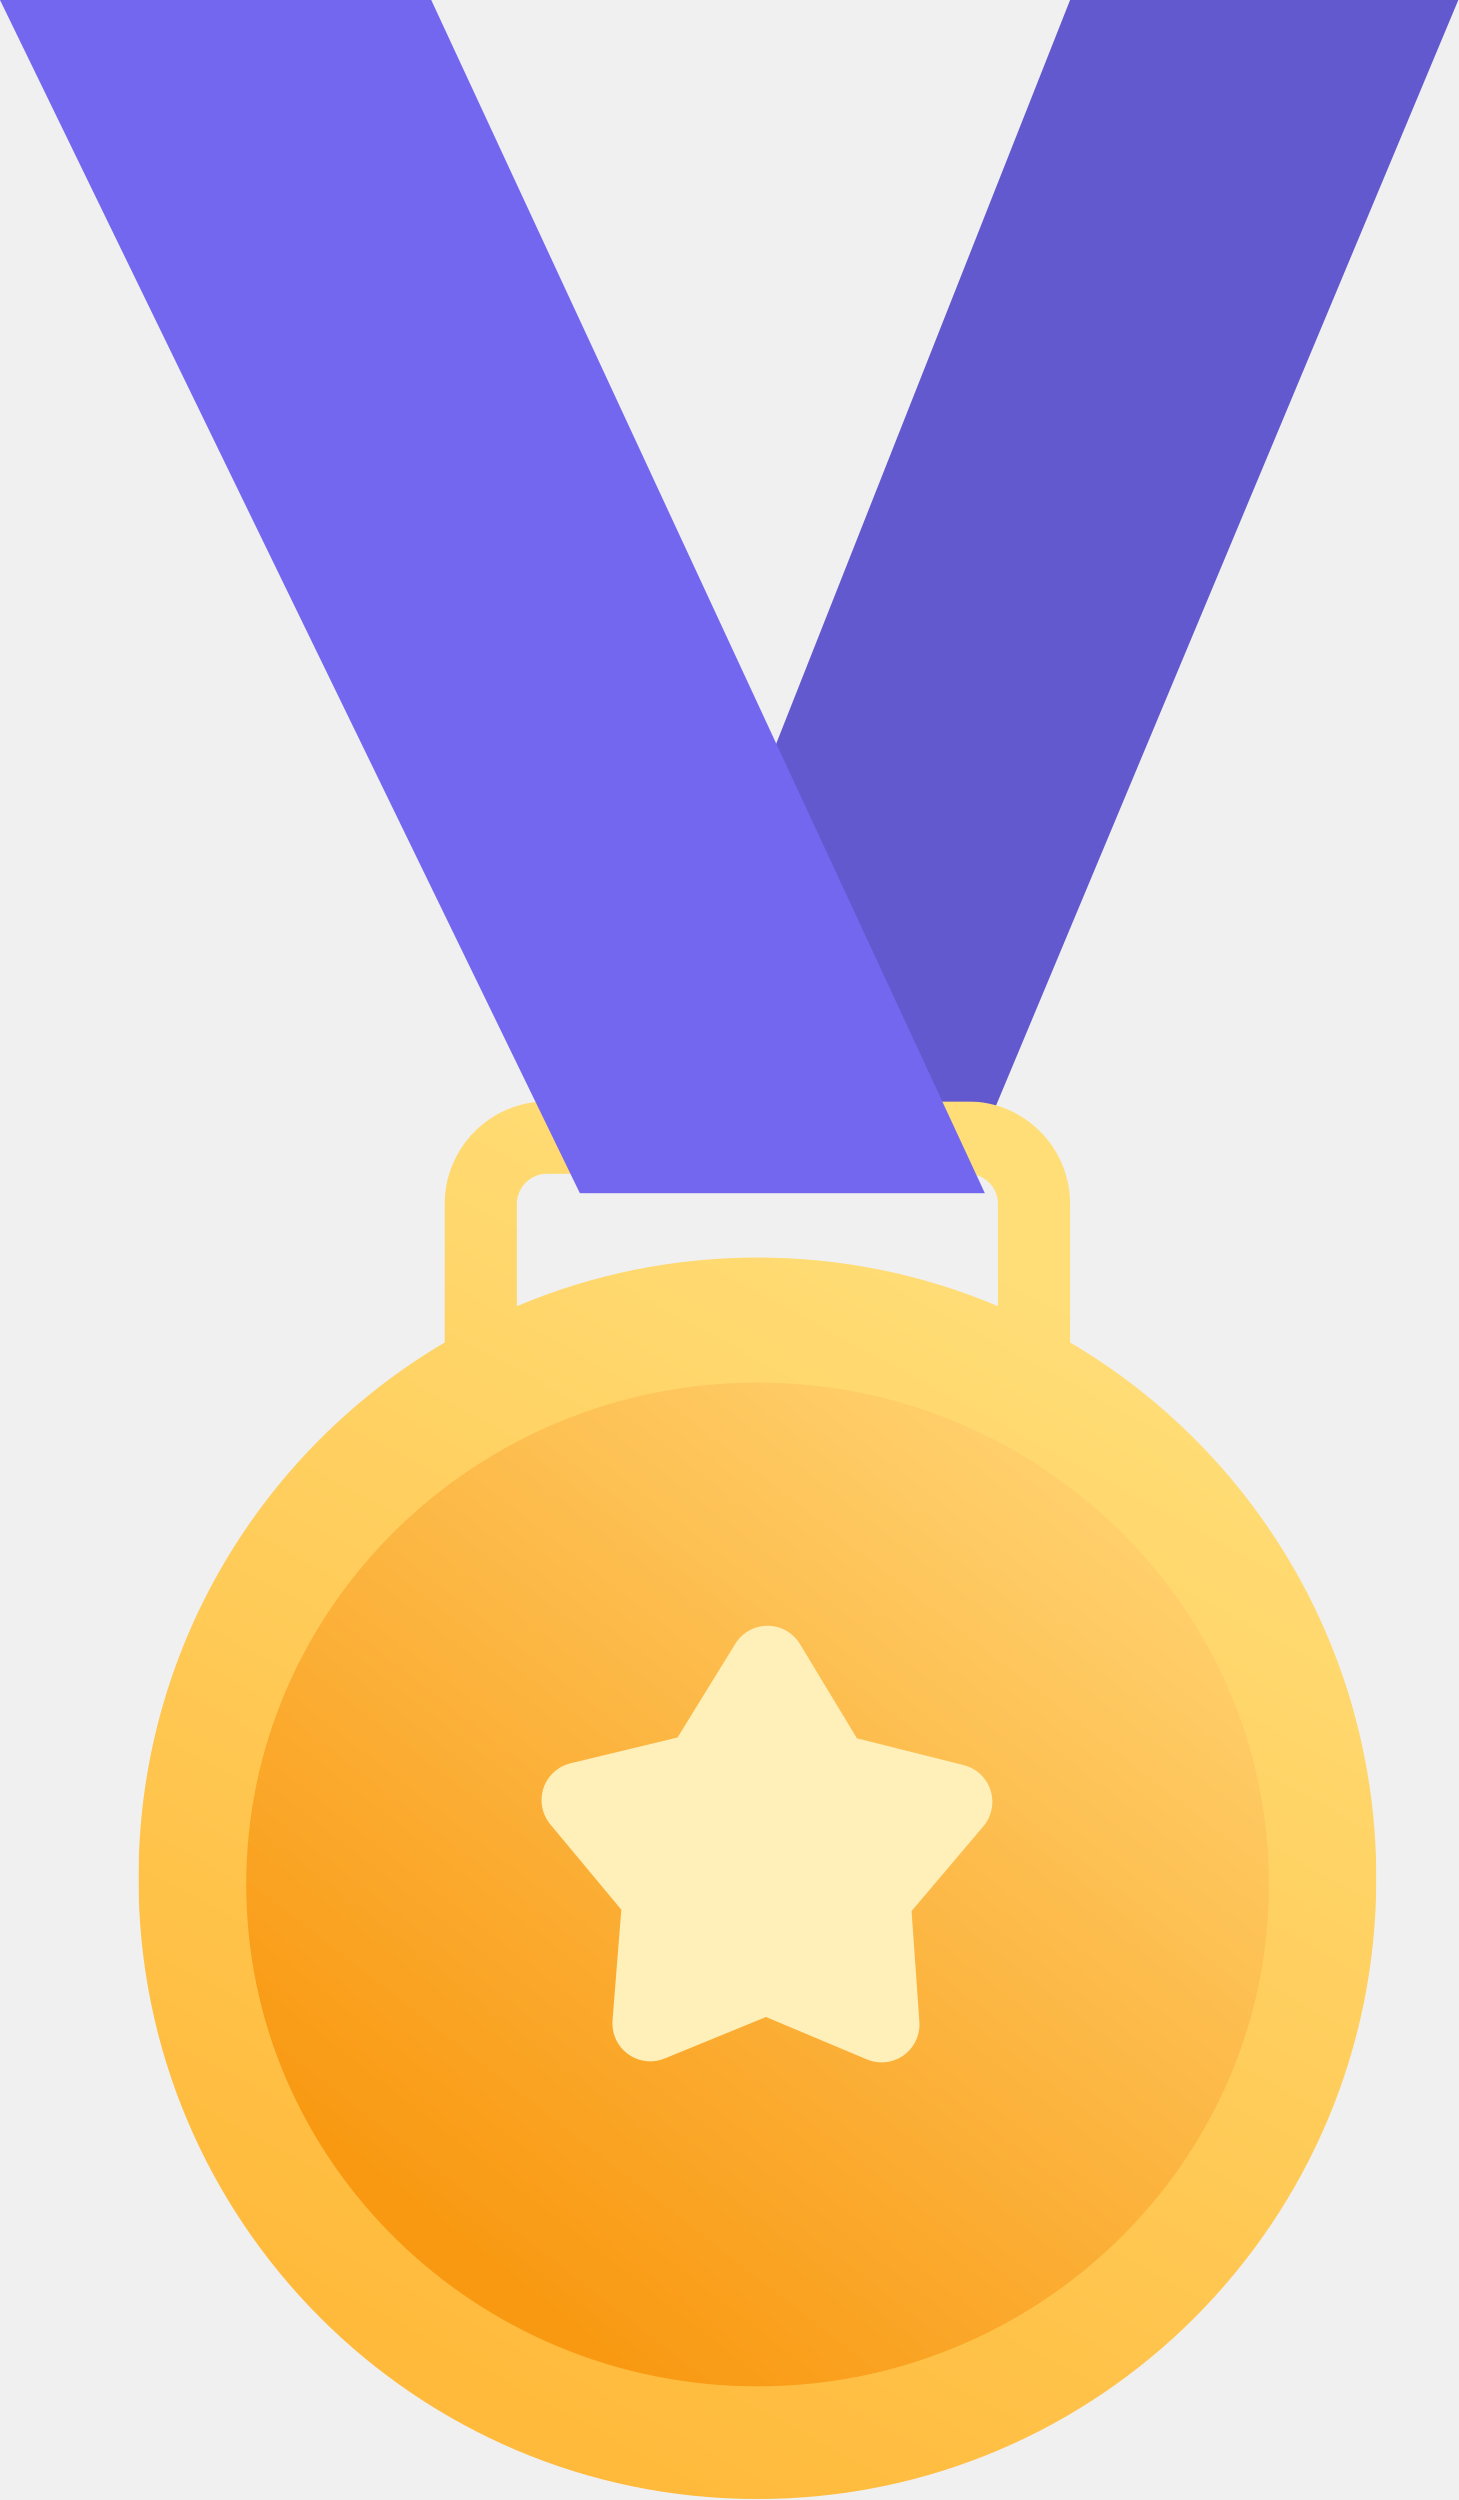
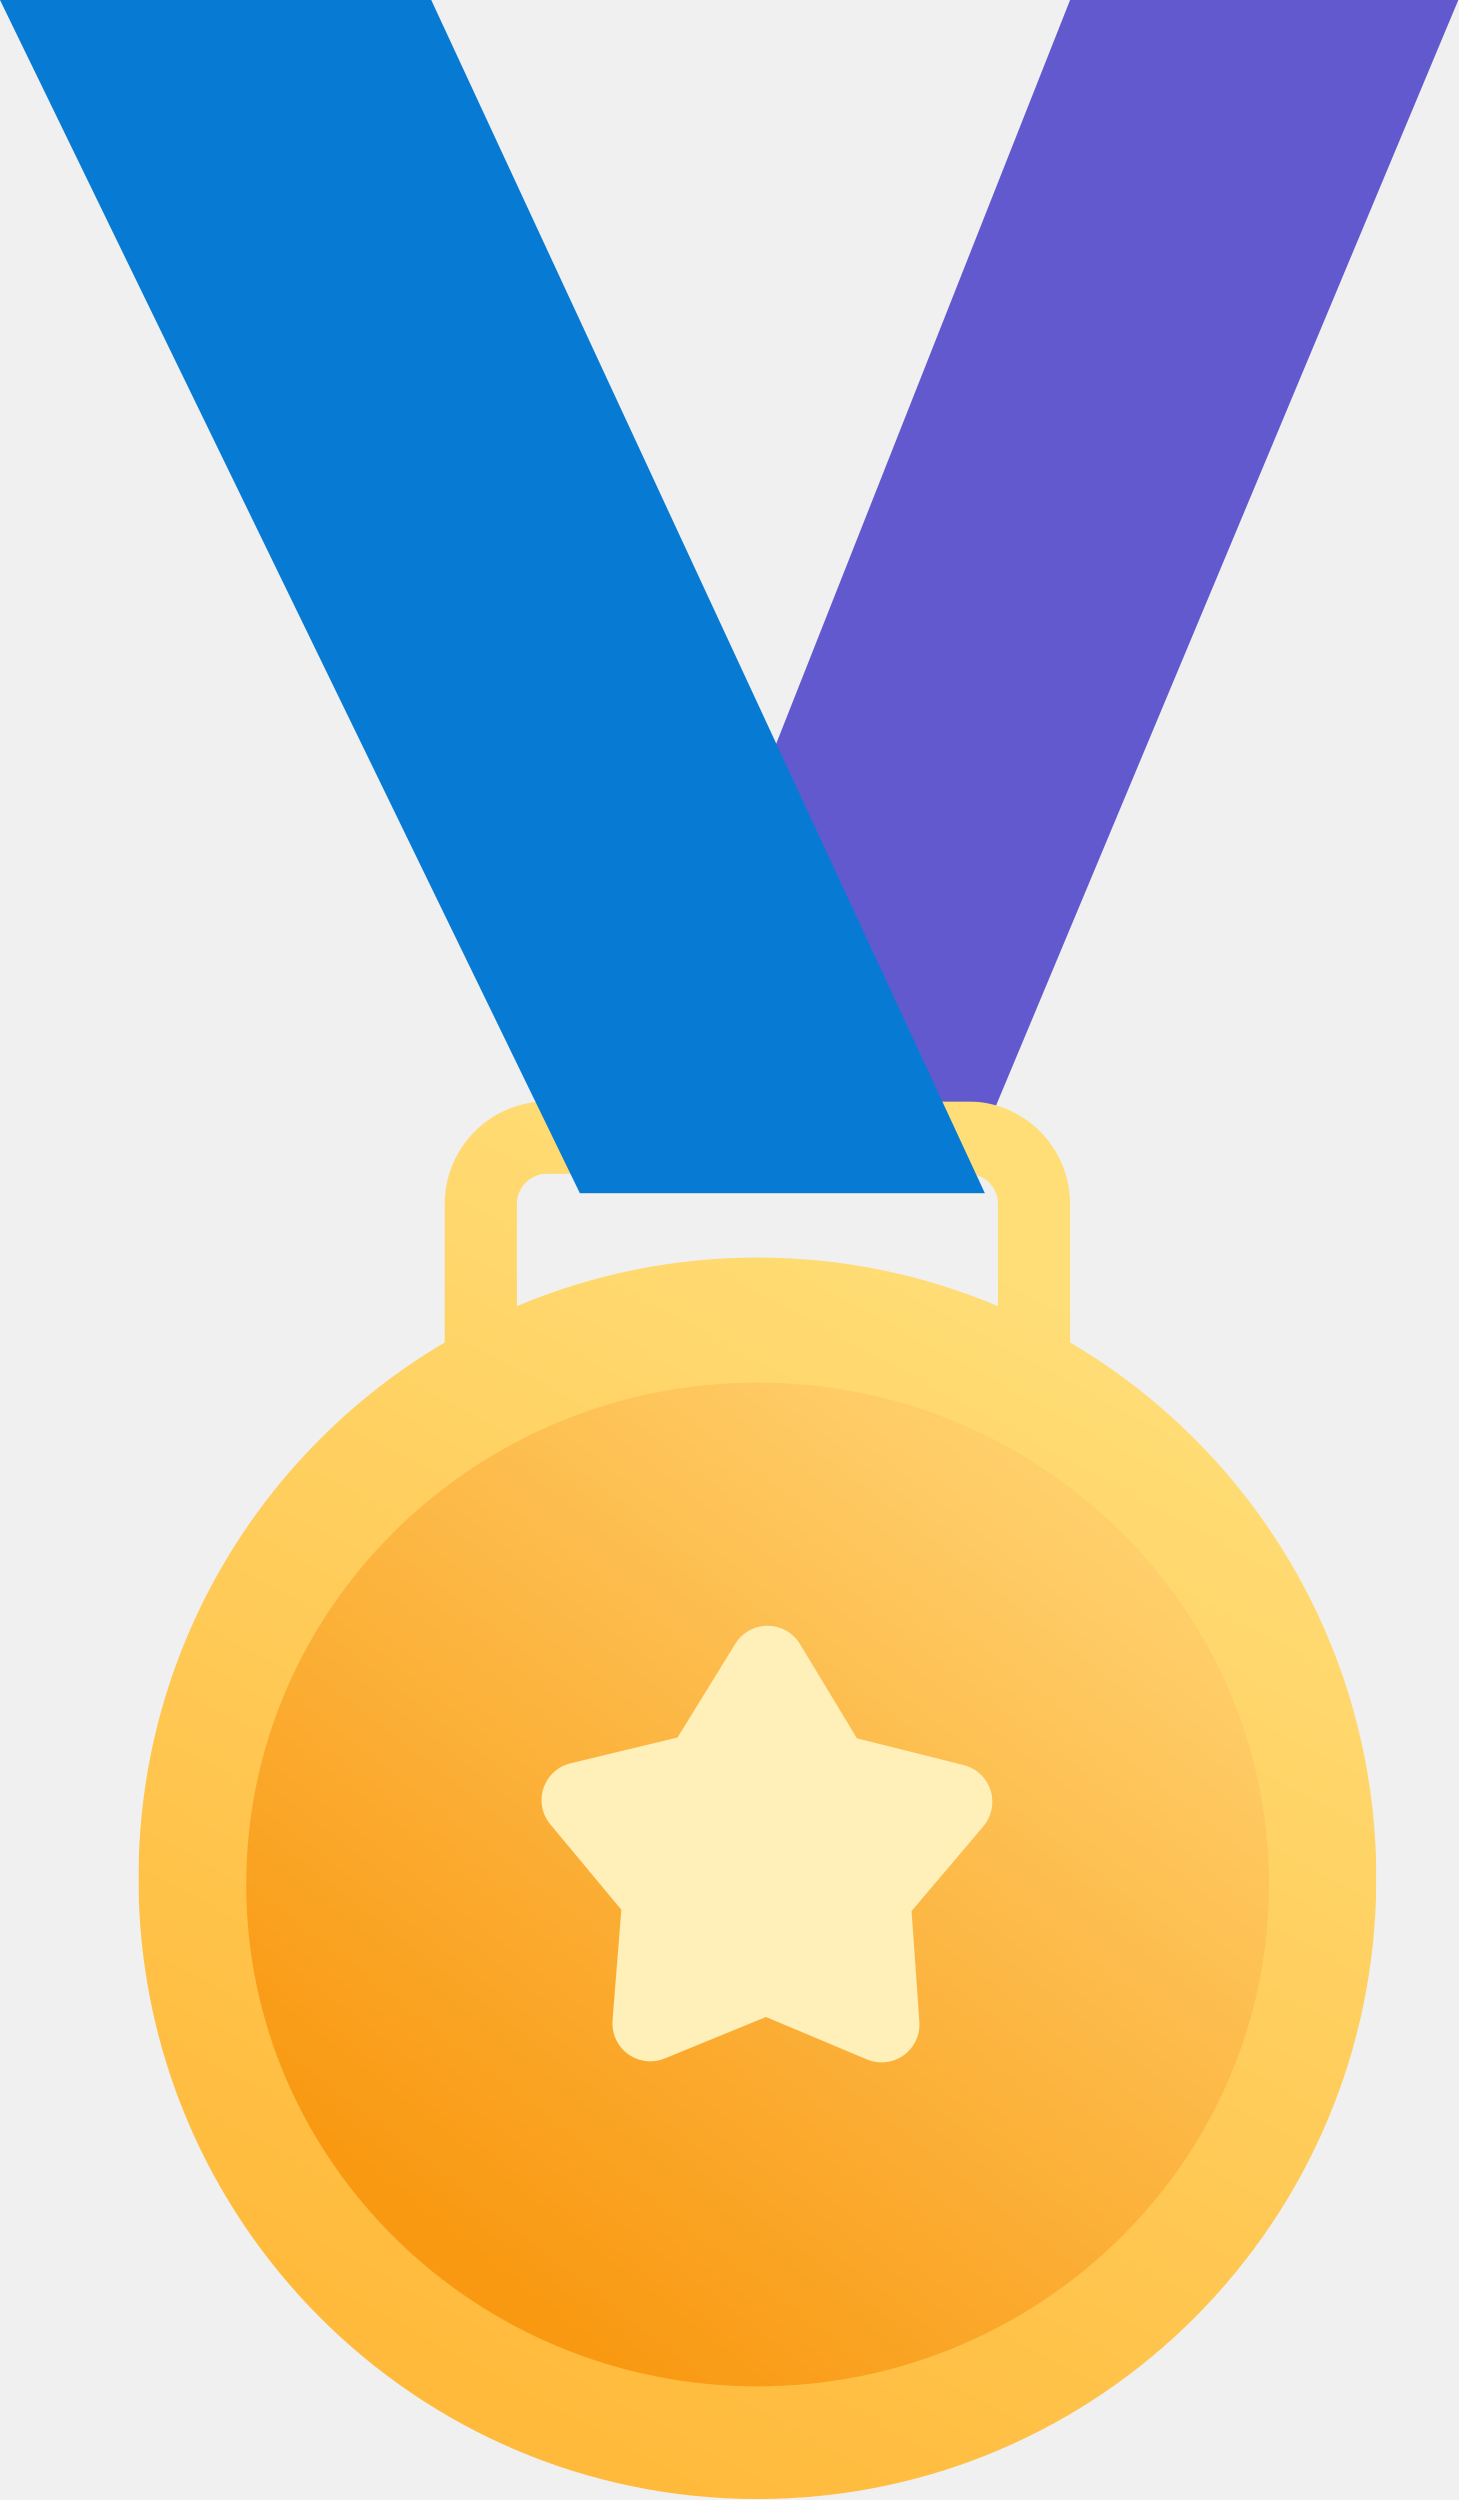
<svg xmlns="http://www.w3.org/2000/svg" xmlns:xlink="http://www.w3.org/1999/xlink" width="77px" height="132px" viewBox="0 0 77 132" version="1.1">
  <defs>
    <polygon id="path-1" points="0.312 0.155 65.67 0.155 65.67 73.949 0.312 73.949" />
    <linearGradient x1="74.194%" y1="12.412%" x2="34.456%" y2="95.336%" id="linearGradient-3">
      <stop stop-color="#FFDE78" offset="0%" />
      <stop stop-color="#FFBA3B" offset="100%" />
    </linearGradient>
    <linearGradient x1="84.444%" y1="12.871%" x2="24.603%" y2="88.537%" id="linearGradient-4">
      <stop stop-color="#FFD06D" offset="0%" />
      <stop stop-color="#F99912" offset="100%" />
    </linearGradient>
  </defs>
  <g id="⚙️-Symbols" stroke="none" stroke-width="1" fill="none" fill-rule="evenodd">
    <g id="28)-Widgets/1)-Advanced/Congratulations" transform="translate(-236, 0)">
      <g id="Badge" transform="translate(236, 0)">
        <polygon id="Fill-1" fill="#6359CF" points="56.5 0 32 62 51.075 62 77 0" />
        <g id="Group-4" transform="translate(7, 58)">
          <mask id="mask-2" fill="white">
            <use xlink:href="#path-1" />
          </mask>
          <g id="Clip-3" />
          <path d="M20.291,10.966 L20.291,5.568 C20.291,4.691 21.003,3.976 21.879,3.976 L44.103,3.976 C44.978,3.976 45.691,4.691 45.691,5.568 L45.691,10.966 C41.787,9.312 37.495,8.398 32.991,8.398 C28.487,8.398 24.195,9.312 20.291,10.966 M49.501,12.883 L49.501,5.568 C49.501,2.583 47.079,0.155 44.103,0.155 L21.879,0.155 C18.902,0.155 16.481,2.583 16.481,5.568 L16.481,12.883 C6.808,18.574 0.312,29.113 0.312,41.174 C0.312,59.275 14.943,73.949 32.991,73.949 C51.039,73.949 65.67,59.275 65.67,41.174 C65.67,29.113 59.175,18.574 49.501,12.883" id="Fill-2" fill="url(#linearGradient-3)" mask="url(#mask-2)" />
        </g>
        <path d="M40,126 C25.111,126 13,114.113 13,99.5 C13,84.887 25.111,73 40,73 C54.888,73 67,84.887 67,99.5 C67,114.113 54.888,126 40,126" id="Fill-5" fill="url(#linearGradient-4)" />
        <path d="M45.772,108.738 L40.443,106.497 L40.443,106.497 L35.094,108.689 C34.072,109.108 32.903,108.619 32.485,107.597 C32.366,107.307 32.317,106.993 32.341,106.68 L32.806,100.833 L32.806,100.833 L29.055,96.325 C28.349,95.476 28.464,94.214 29.314,93.508 C29.549,93.312 29.826,93.173 30.124,93.101 L35.774,91.739 L35.774,91.739 L38.825,86.79 C39.404,85.85 40.637,85.558 41.577,86.137 C41.848,86.304 42.075,86.533 42.239,86.806 L45.245,91.783 L45.245,91.783 L50.883,93.197 C51.955,93.466 52.605,94.552 52.337,95.624 C52.262,95.921 52.12,96.197 51.922,96.43 L48.131,100.904 L48.131,100.904 L48.543,106.755 C48.62,107.856 47.79,108.812 46.688,108.89 C46.375,108.912 46.061,108.86 45.772,108.738 Z" id="Fill-105" fill="#FFEFB9" />
-         <polygon id="Fill-116" fill="#7367F0" points="1.5262791e-13 0 22.769 0 52 63 30.617 63" />
+         <polygon id="Fill-116" fill="#077AD3" points="1.5262791e-13 0 22.769 0 52 63 30.617 63" />
      </g>
    </g>
  </g>
</svg>
